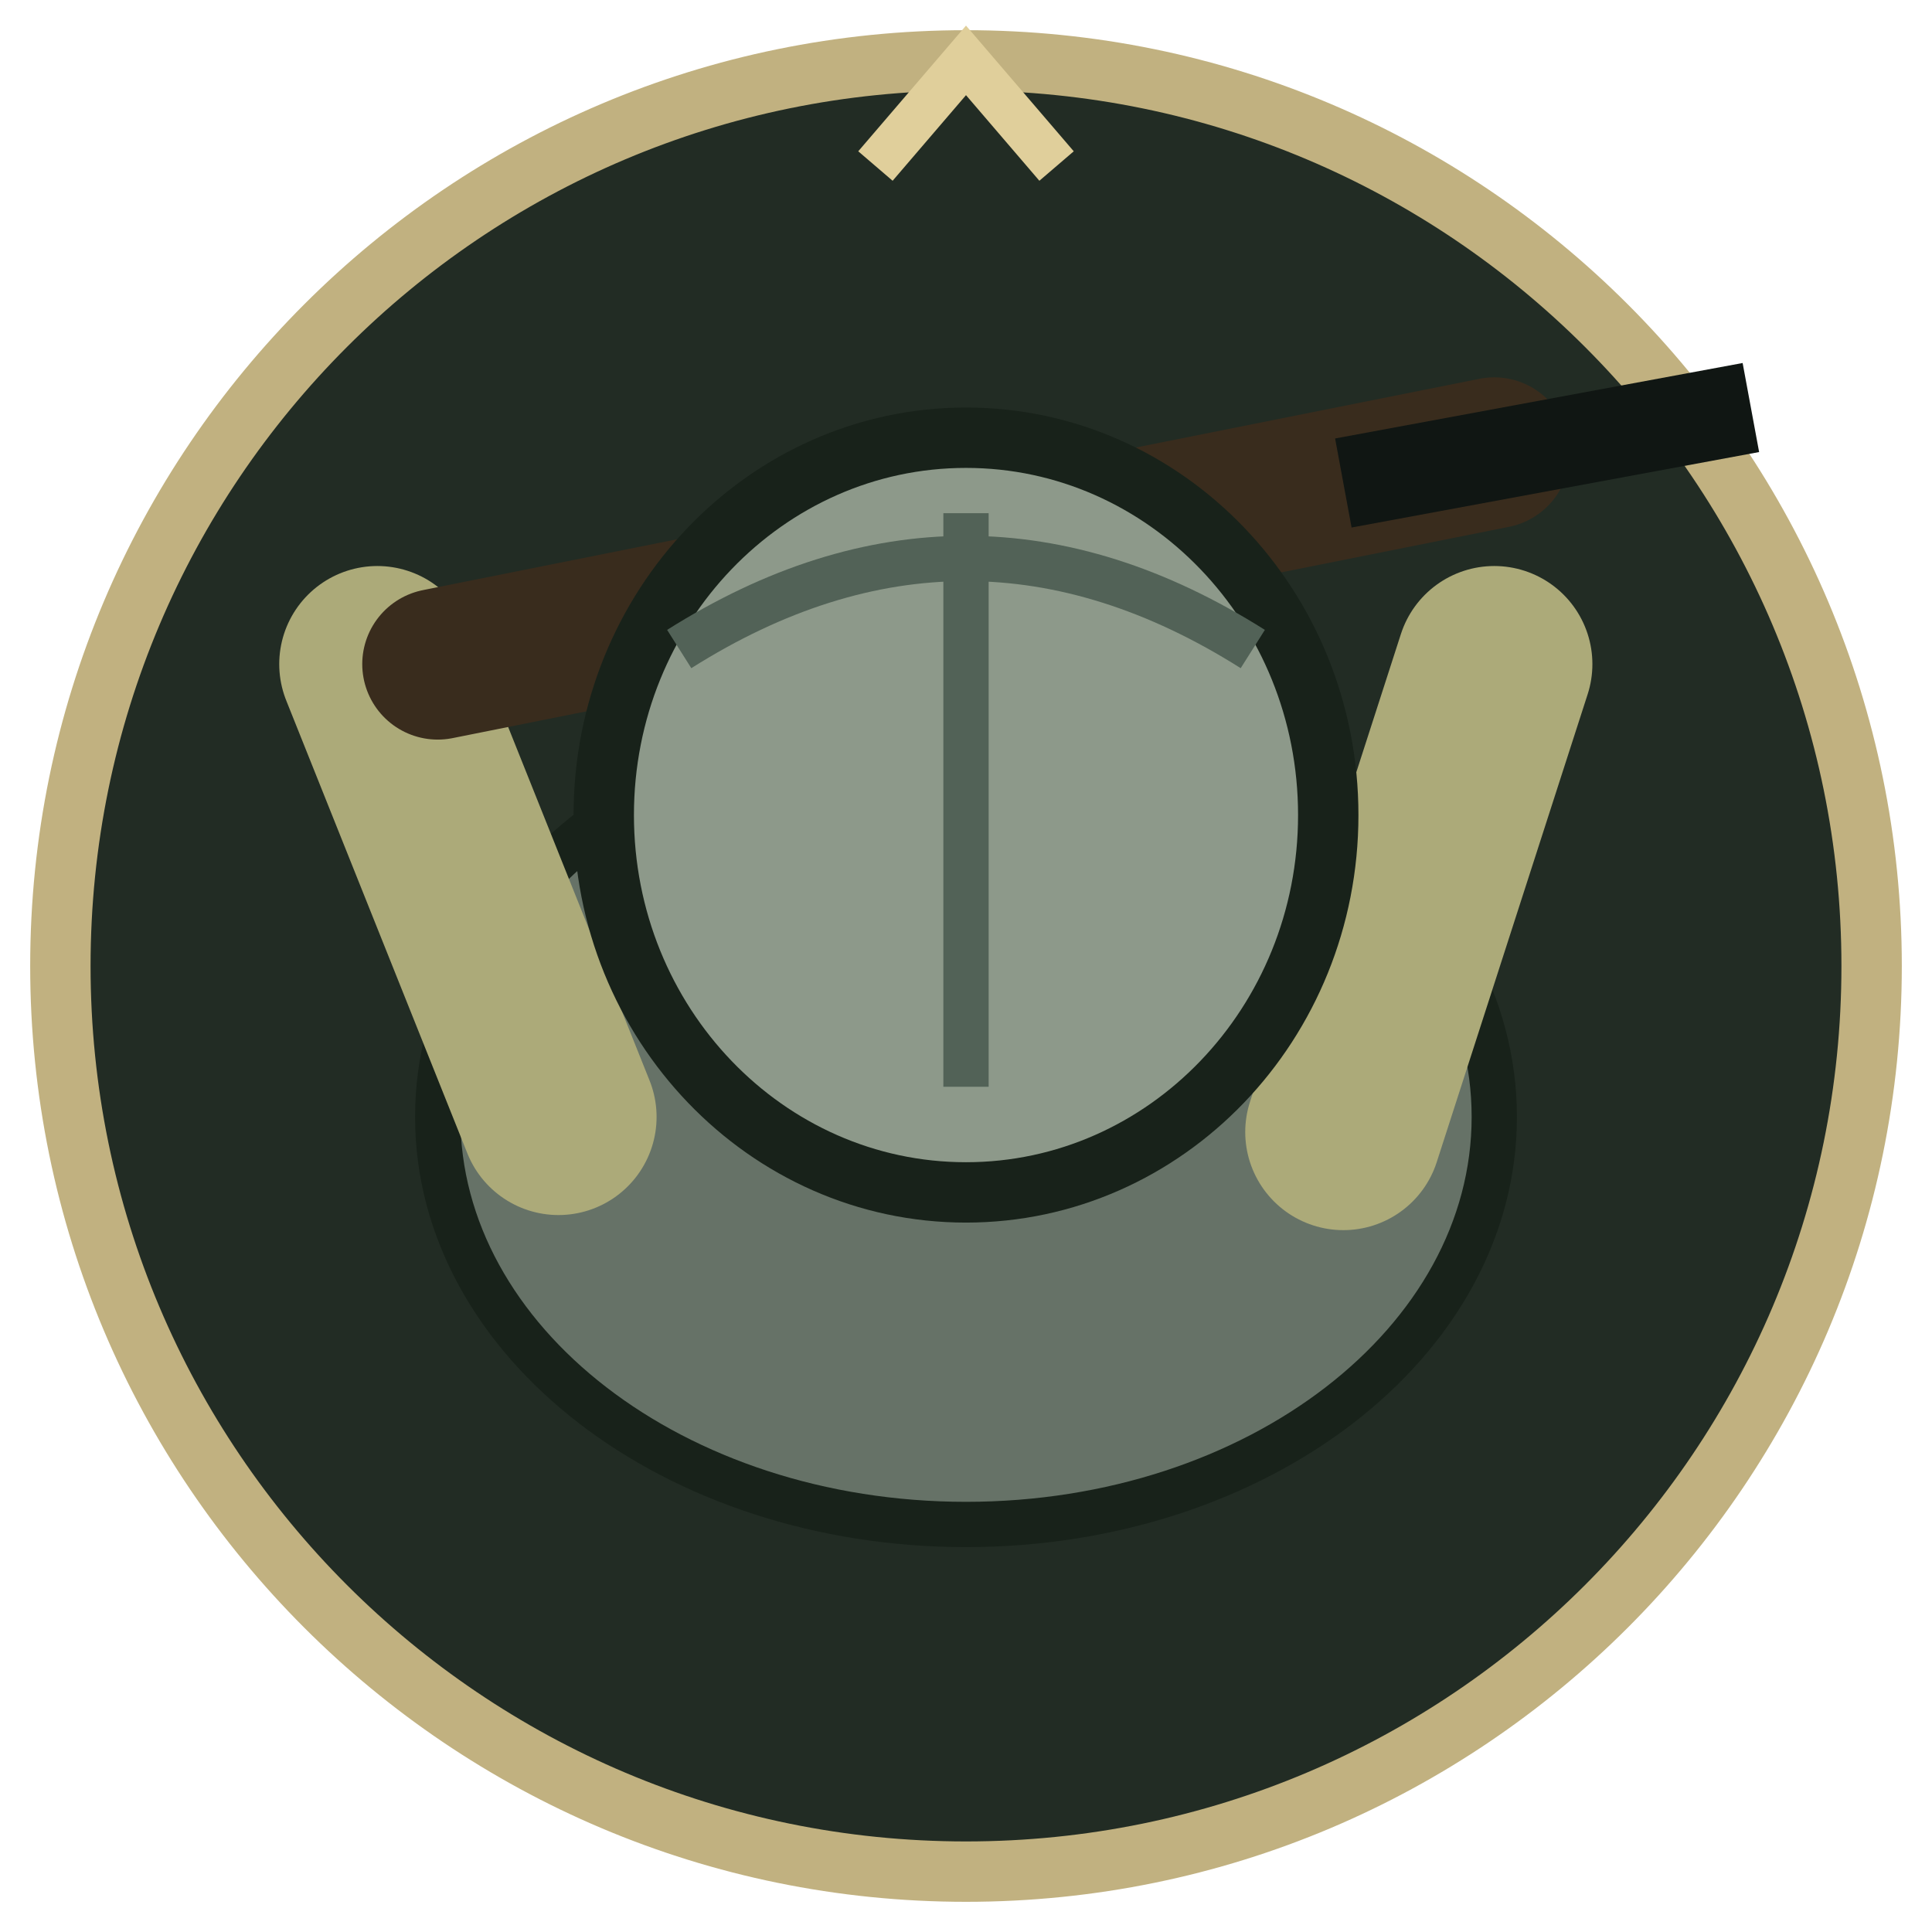
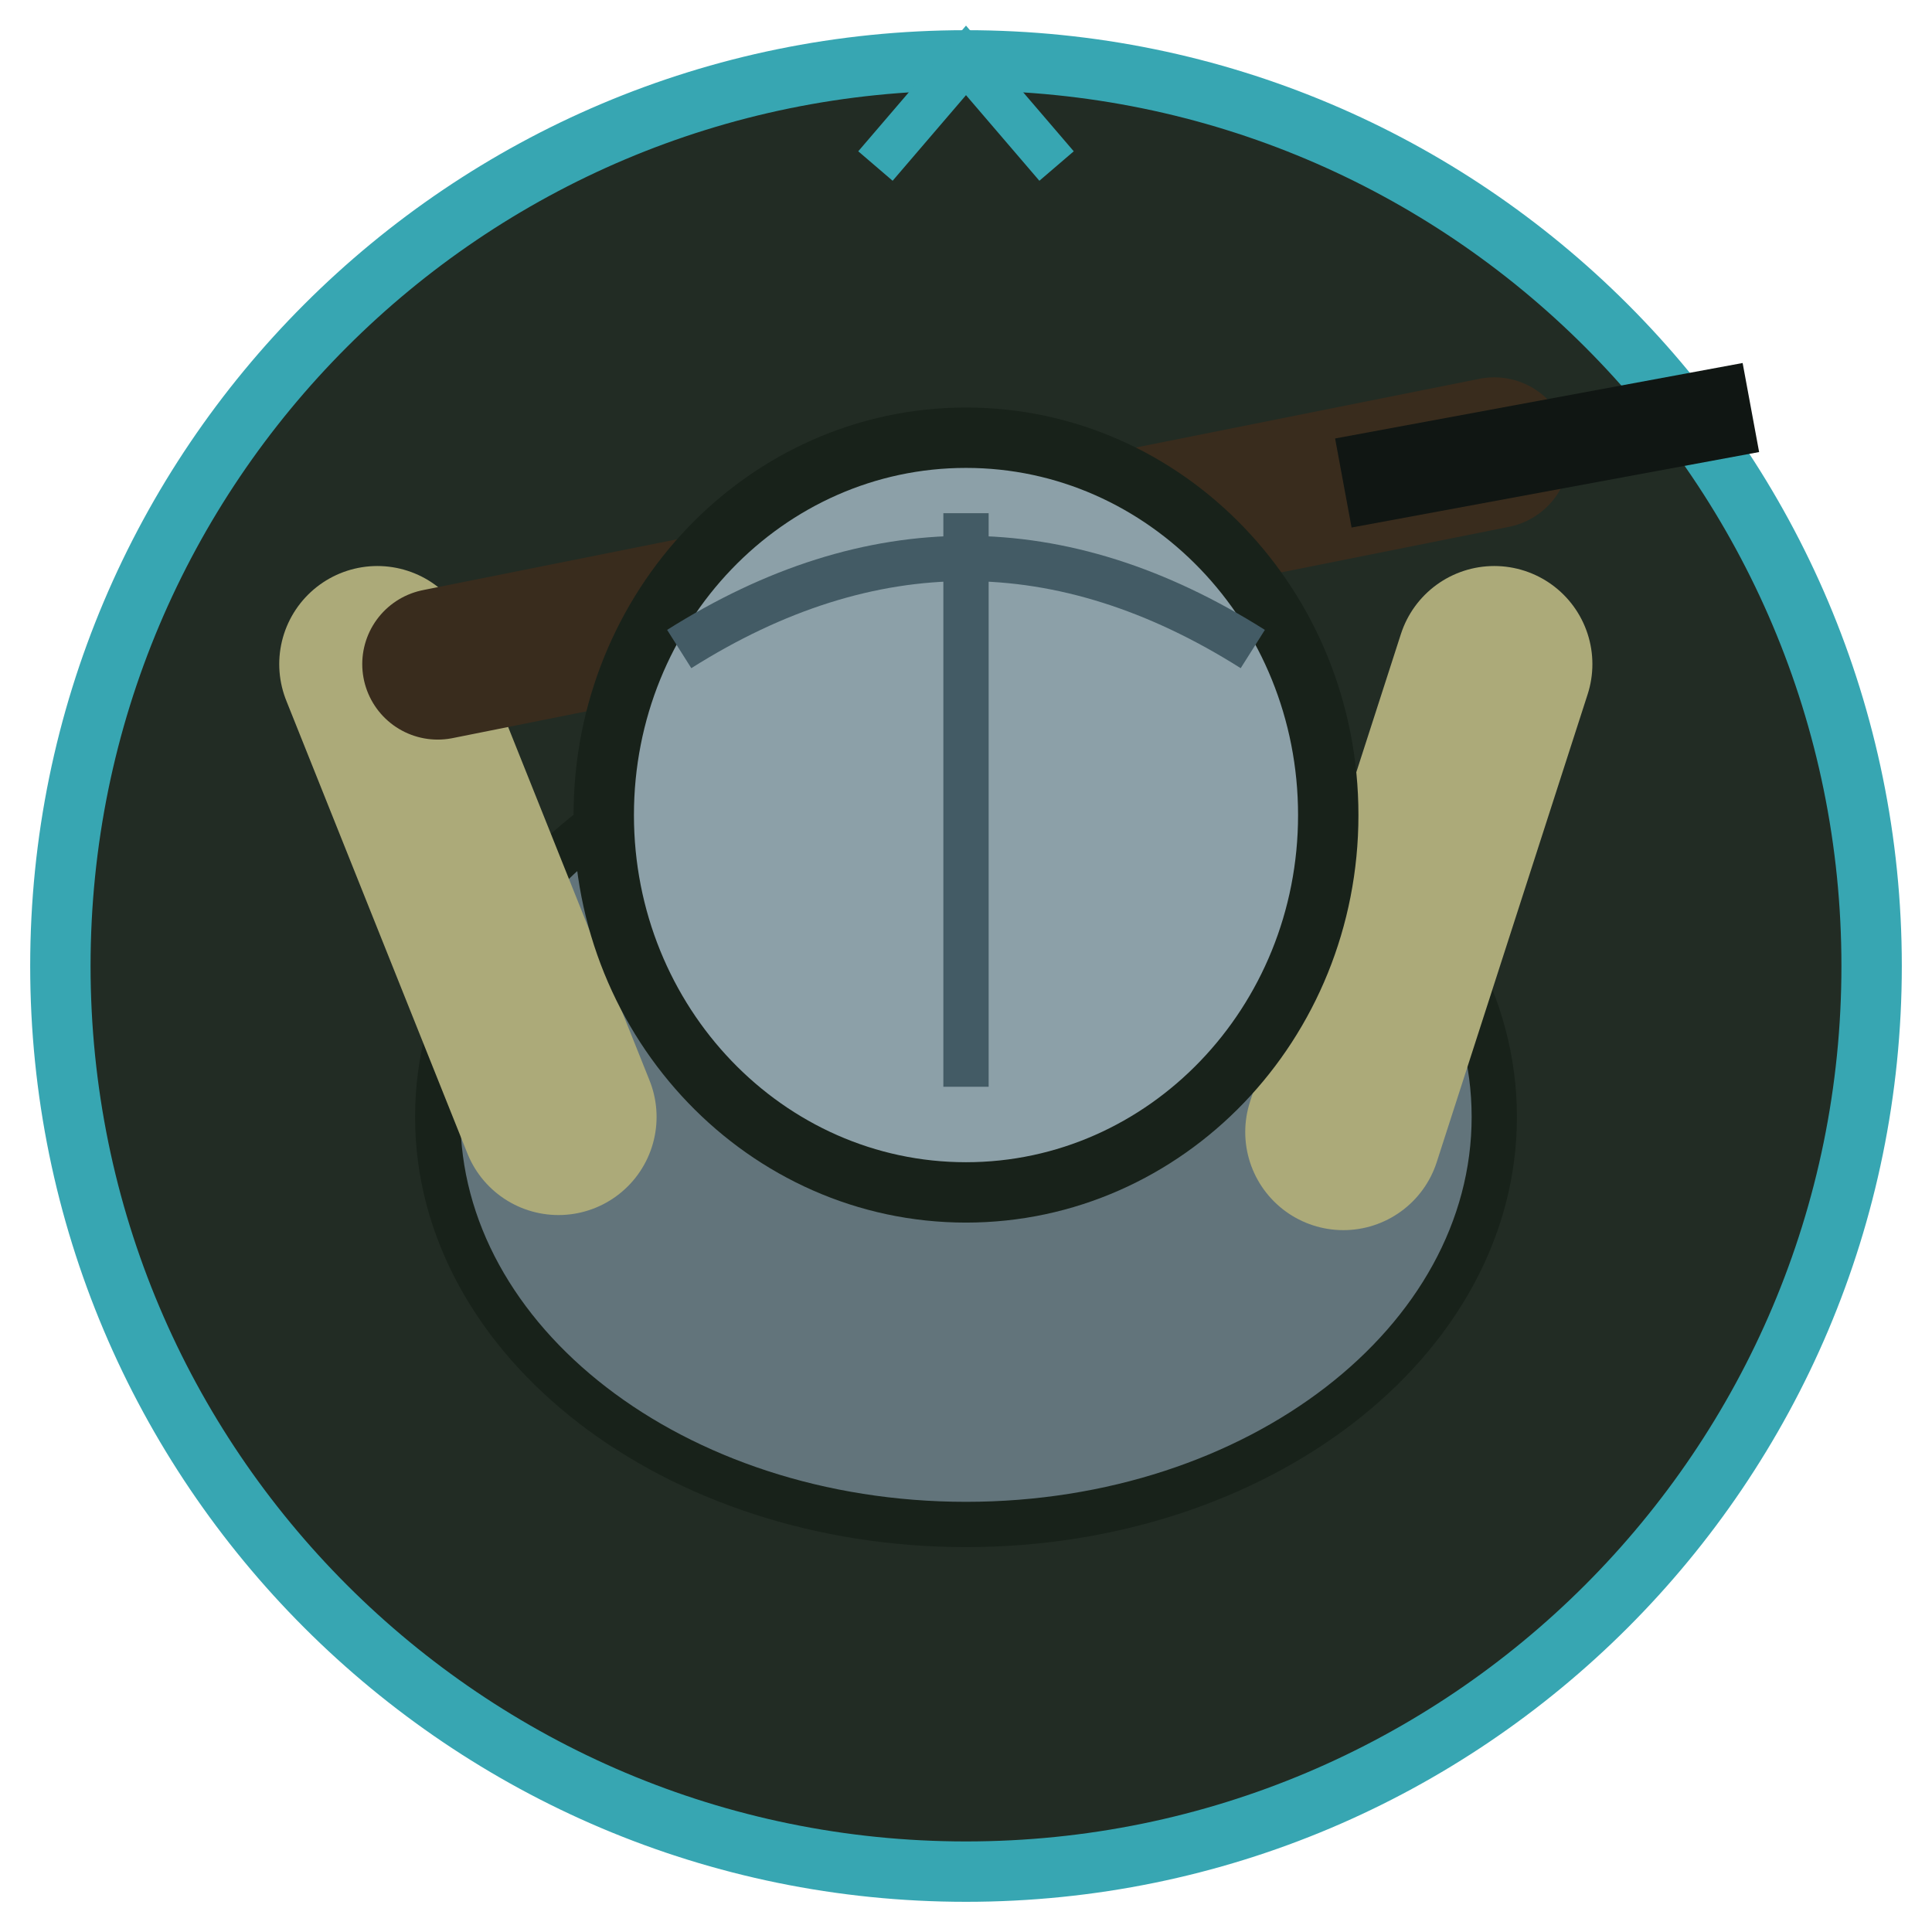
<svg xmlns="http://www.w3.org/2000/svg" width="128" height="128" viewBox="0 0 128 128">
-   <circle cx="64" cy="64" r="60" fill="#222c24" stroke="#c1b180" stroke-width="4" />
-   <ellipse cx="64" cy="74" rx="35" ry="27" fill="#667267" stroke="#18221a" stroke-width="3" />
+   <circle cx="64" cy="64" r="60" fill="#222c24" stroke="#37a6b2" stroke-width="4" />
+   <ellipse cx="64" cy="74" rx="35" ry="27" fill="#62747b" stroke="#18221a" stroke-width="3" />
  <path d="M37 74L25 44M89 75L99 44" stroke="#acaa79" stroke-width="13" stroke-linecap="round" />
  <path d="M29 44L99 30" stroke="#392c1d" stroke-width="10" stroke-linecap="round" />
  <path d="M89 32L116 27" stroke="#101613" stroke-width="6" />
-   <ellipse cx="64" cy="54" rx="24" ry="25" fill="#8d998a" stroke="#18221a" stroke-width="4" />
-   <path d="M45 43Q64 31 83 43M64 34V72" fill="none" stroke="#526257" stroke-width="3" />
-   <path d="M58 11L64 4L70 11" fill="none" stroke="#e0cf9b" stroke-width="3" />
+   <ellipse cx="64" cy="54" rx="24" ry="25" fill="#8ca0a8" stroke="#18221a" stroke-width="4" />
+   <path d="M45 43Q64 31 83 43M64 34V72" fill="none" stroke="#435b65" stroke-width="3" />
+   <path d="M58 11L64 4L70 11" fill="none" stroke="#37a6b2" stroke-width="3" />
</svg>
